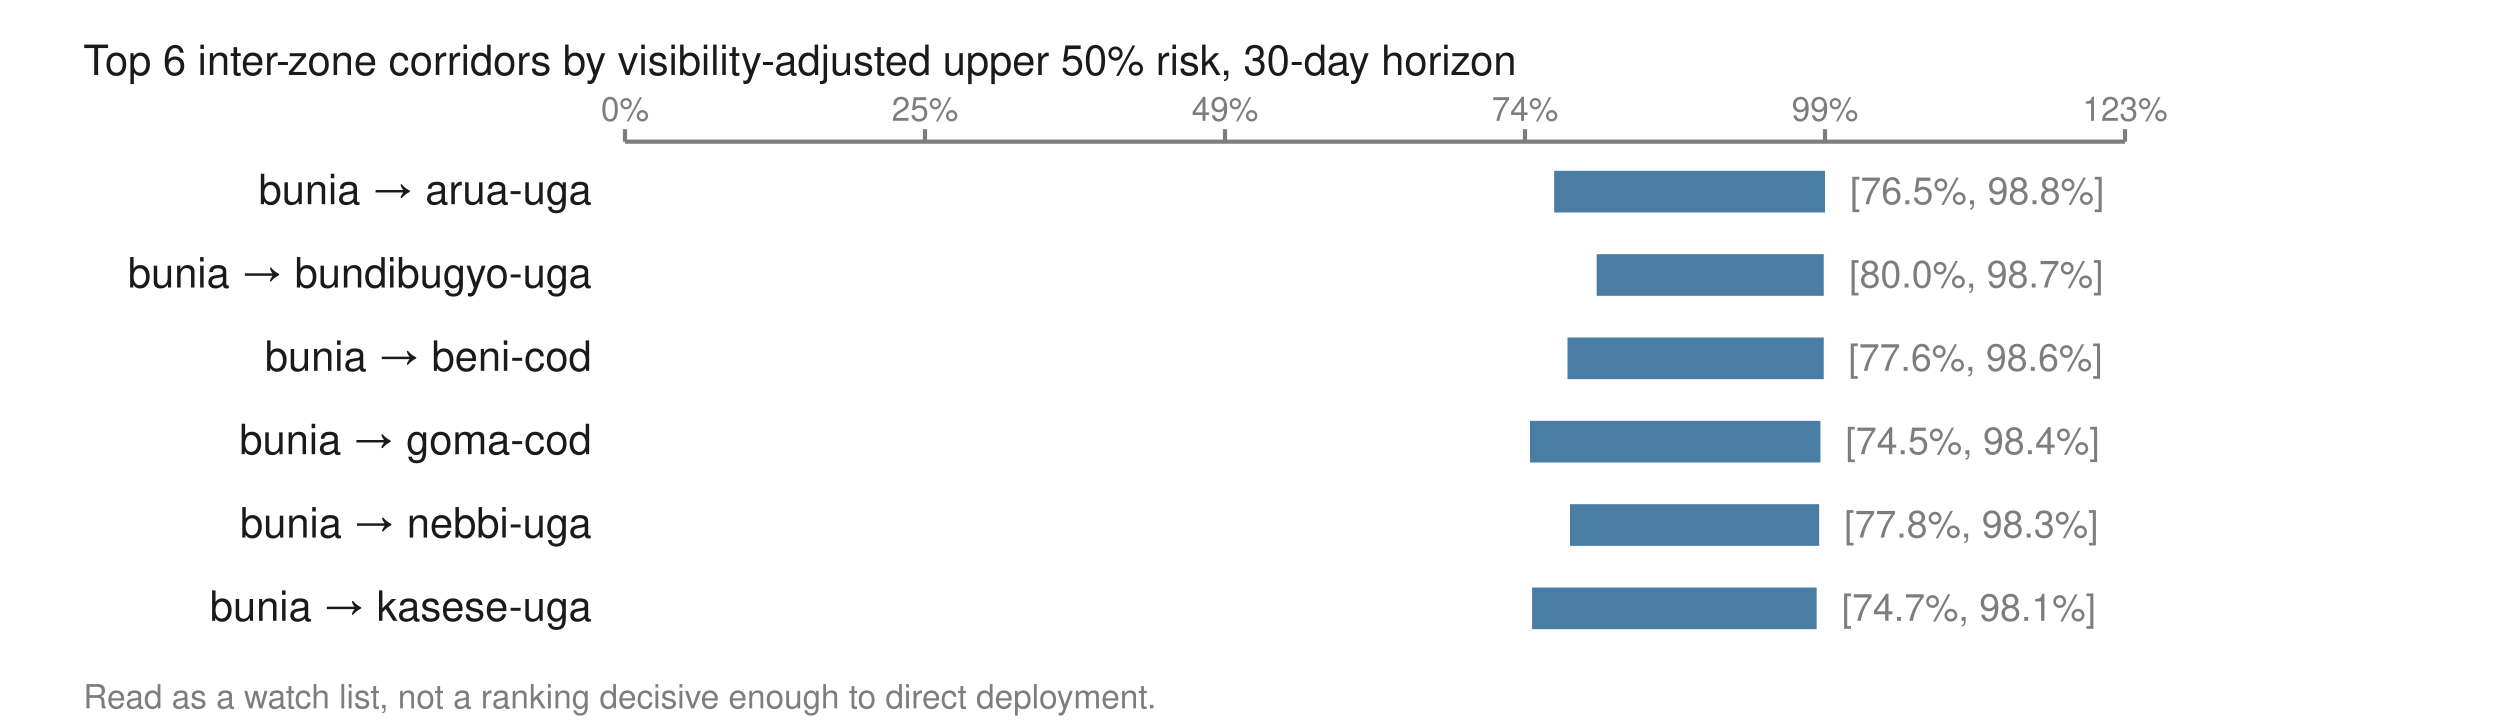
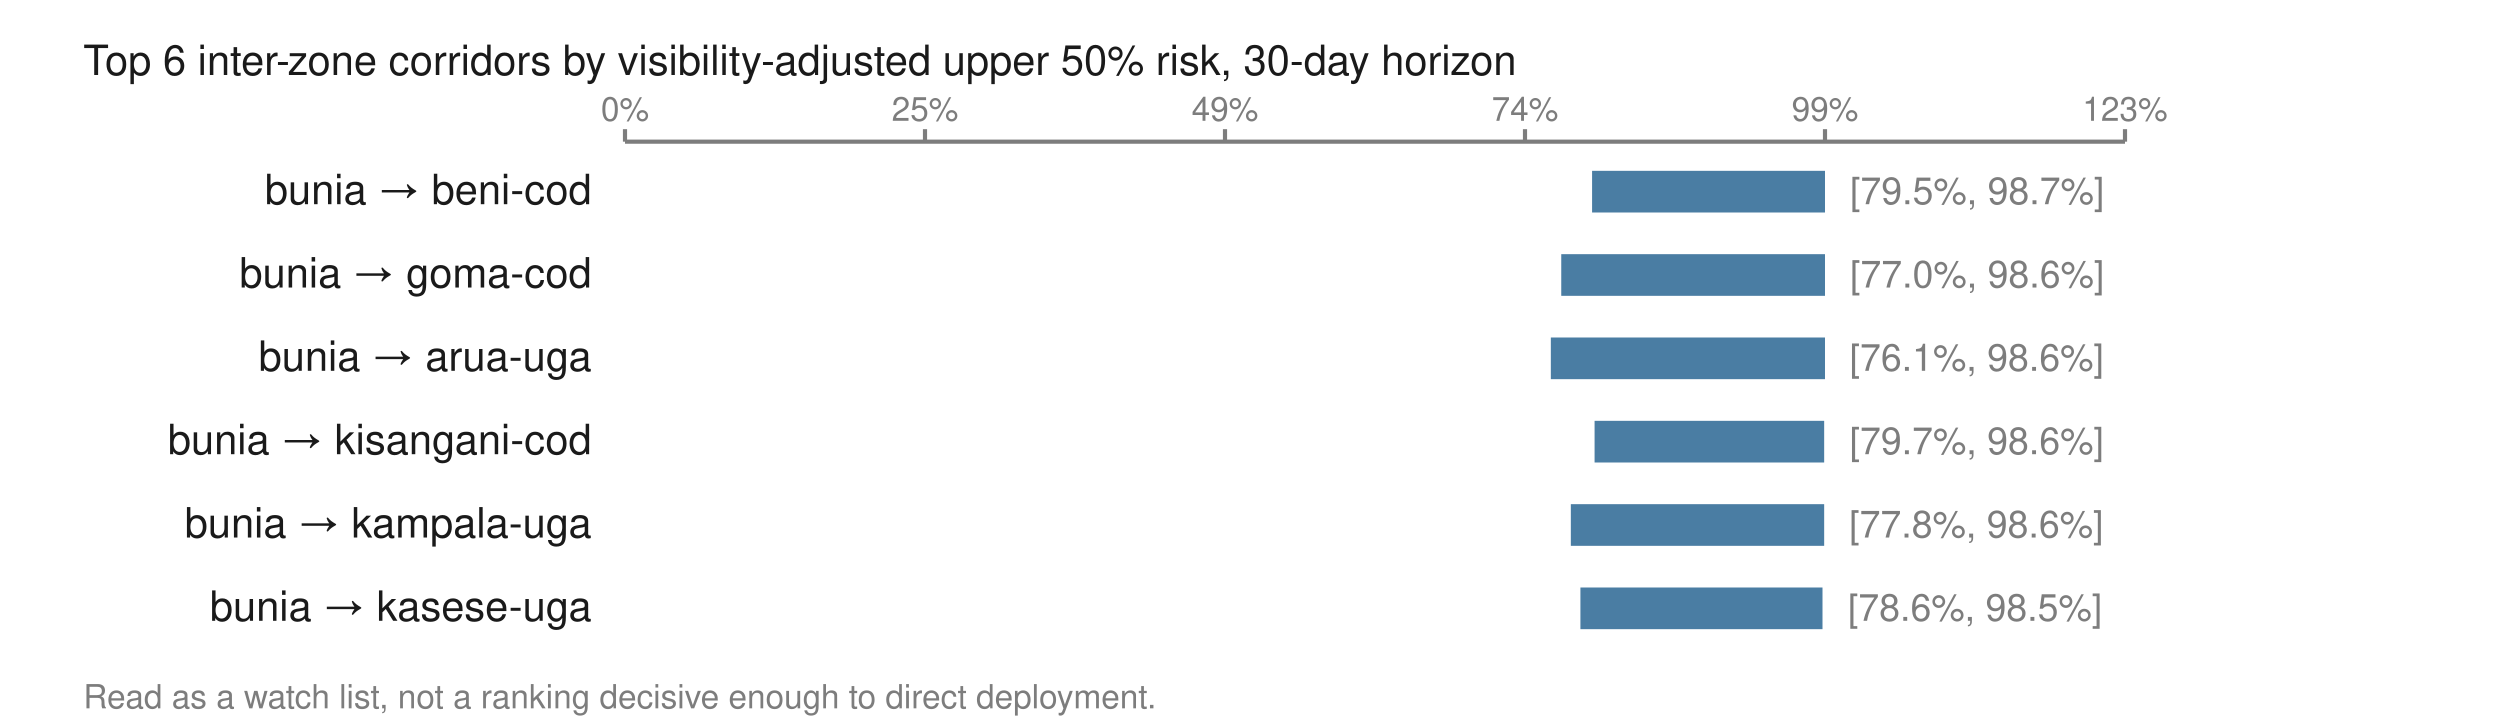
<svg xmlns="http://www.w3.org/2000/svg" viewBox="0 0 600 174" width="600" height="174" role="img" aria-labelledby="t">
  <text x="20.0" y="18.0" font-family="Helvetica,Arial,sans-serif" font-size="10" fill="#1a1a1a" font-weight="normal" text-anchor="start">Top 6 inter-zone corridors by visibility-adjusted upper 50% risk, 30-day horizon</text>
  <line x1="150.0" y1="34.0" x2="510.0" y2="34.0" stroke="#7d7d7d" stroke-width="1" />
  <line x1="150.0" y1="31.0" x2="150.0" y2="34.0" stroke="#7d7d7d" stroke-width="1" />
  <text x="150.0" y="29.0" font-family="Helvetica,Arial,sans-serif" font-size="8" fill="#7d7d7d" font-weight="normal" text-anchor="middle">0%</text>
  <line x1="222.0" y1="31.0" x2="222.0" y2="34.0" stroke="#7d7d7d" stroke-width="1" />
  <text x="222.0" y="29.0" font-family="Helvetica,Arial,sans-serif" font-size="8" fill="#7d7d7d" font-weight="normal" text-anchor="middle">25%</text>
  <line x1="294.0" y1="31.0" x2="294.0" y2="34.0" stroke="#7d7d7d" stroke-width="1" />
  <text x="294.0" y="29.0" font-family="Helvetica,Arial,sans-serif" font-size="8" fill="#7d7d7d" font-weight="normal" text-anchor="middle">49%</text>
  <line x1="366.0" y1="31.0" x2="366.0" y2="34.0" stroke="#7d7d7d" stroke-width="1" />
  <text x="366.0" y="29.0" font-family="Helvetica,Arial,sans-serif" font-size="8" fill="#7d7d7d" font-weight="normal" text-anchor="middle">74%</text>
  <line x1="438.0" y1="31.0" x2="438.0" y2="34.0" stroke="#7d7d7d" stroke-width="1" />
  <text x="438.0" y="29.0" font-family="Helvetica,Arial,sans-serif" font-size="8" fill="#7d7d7d" font-weight="normal" text-anchor="middle">99%</text>
  <line x1="510.0" y1="31.0" x2="510.0" y2="34.0" stroke="#7d7d7d" stroke-width="1" />
  <text x="510.0" y="29.0" font-family="Helvetica,Arial,sans-serif" font-size="8" fill="#7d7d7d" font-weight="normal" text-anchor="middle">123%</text>
-   <text x="142.0" y="49.0" font-family="Helvetica,Arial,sans-serif" font-size="10" fill="#1a1a1a" font-weight="normal" text-anchor="end">bunia → arua-uga</text>
-   <rect x="373.0" y="41.0" width="65.0" height="10.0" fill="#4a7da3" />
-   <text x="444.0" y="49.0" font-family="Helvetica,Arial,sans-serif" font-size="9" fill="#7d7d7d" font-weight="normal" text-anchor="start">[76.5%, 98.8%]</text>
-   <text x="142.0" y="69.0" font-family="Helvetica,Arial,sans-serif" font-size="10" fill="#1a1a1a" font-weight="normal" text-anchor="end">bunia → bundibugyo-uga</text>
-   <rect x="383.2" y="61.0" width="54.5" height="10.0" fill="#4a7da3" />
-   <text x="443.8" y="69.0" font-family="Helvetica,Arial,sans-serif" font-size="9" fill="#7d7d7d" font-weight="normal" text-anchor="start">[80.0%, 98.7%]</text>
-   <text x="142.0" y="89.0" font-family="Helvetica,Arial,sans-serif" font-size="10" fill="#1a1a1a" font-weight="normal" text-anchor="end">bunia → beni-cod</text>
-   <rect x="376.2" y="81.0" width="61.5" height="10.0" fill="#4a7da3" />
-   <text x="443.6" y="89.0" font-family="Helvetica,Arial,sans-serif" font-size="9" fill="#7d7d7d" font-weight="normal" text-anchor="start">[77.6%, 98.6%]</text>
-   <text x="142.0" y="109.0" font-family="Helvetica,Arial,sans-serif" font-size="10" fill="#1a1a1a" font-weight="normal" text-anchor="end">bunia → goma-cod</text>
-   <rect x="367.2" y="101.0" width="69.7" height="10.0" fill="#4a7da3" />
-   <text x="442.9" y="109.0" font-family="Helvetica,Arial,sans-serif" font-size="9" fill="#7d7d7d" font-weight="normal" text-anchor="start">[74.5%, 98.4%]</text>
-   <text x="142.0" y="129.0" font-family="Helvetica,Arial,sans-serif" font-size="10" fill="#1a1a1a" font-weight="normal" text-anchor="end">bunia → nebbi-uga</text>
-   <rect x="376.8" y="121.0" width="59.8" height="10.0" fill="#4a7da3" />
-   <text x="442.6" y="129.0" font-family="Helvetica,Arial,sans-serif" font-size="9" fill="#7d7d7d" font-weight="normal" text-anchor="start">[77.8%, 98.3%]</text>
+   <text x="142.0" y="49.0" font-family="Helvetica,Arial,sans-serif" font-size="10" fill="#1a1a1a" font-weight="normal" text-anchor="end">bunia → beni-cod</text>
+   <rect x="382.1" y="41.0" width="55.9" height="10.0" fill="#4a7da3" />
+   <text x="444.0" y="49.0" font-family="Helvetica,Arial,sans-serif" font-size="9" fill="#7d7d7d" font-weight="normal" text-anchor="start">[79.5%, 98.7%]</text>
+   <text x="142.0" y="69.0" font-family="Helvetica,Arial,sans-serif" font-size="10" fill="#1a1a1a" font-weight="normal" text-anchor="end">bunia → goma-cod</text>
+   <rect x="374.7" y="61.0" width="63.3" height="10.0" fill="#4a7da3" />
+   <text x="444.0" y="69.0" font-family="Helvetica,Arial,sans-serif" font-size="9" fill="#7d7d7d" font-weight="normal" text-anchor="start">[77.0%, 98.6%]</text>
+   <text x="142.0" y="89.0" font-family="Helvetica,Arial,sans-serif" font-size="10" fill="#1a1a1a" font-weight="normal" text-anchor="end">bunia → arua-uga</text>
+   <rect x="372.2" y="81.0" width="65.8" height="10.0" fill="#4a7da3" />
+   <text x="443.9" y="89.0" font-family="Helvetica,Arial,sans-serif" font-size="9" fill="#7d7d7d" font-weight="normal" text-anchor="start">[76.1%, 98.6%]</text>
+   <text x="142.0" y="109.0" font-family="Helvetica,Arial,sans-serif" font-size="10" fill="#1a1a1a" font-weight="normal" text-anchor="end">bunia → kisangani-cod</text>
+   <rect x="382.7" y="101.0" width="55.1" height="10.0" fill="#4a7da3" />
+   <text x="443.9" y="109.0" font-family="Helvetica,Arial,sans-serif" font-size="9" fill="#7d7d7d" font-weight="normal" text-anchor="start">[79.7%, 98.6%]</text>
+   <text x="142.0" y="129.0" font-family="Helvetica,Arial,sans-serif" font-size="10" fill="#1a1a1a" font-weight="normal" text-anchor="end">bunia → kampala-uga</text>
+   <rect x="377.0" y="121.0" width="60.8" height="10.0" fill="#4a7da3" />
+   <text x="443.8" y="129.0" font-family="Helvetica,Arial,sans-serif" font-size="9" fill="#7d7d7d" font-weight="normal" text-anchor="start">[77.8%, 98.6%]</text>
  <text x="142.0" y="149.0" font-family="Helvetica,Arial,sans-serif" font-size="10" fill="#1a1a1a" font-weight="normal" text-anchor="end">bunia → kasese-uga</text>
-   <rect x="367.7" y="141.0" width="68.3" height="10.0" fill="#4a7da3" />
-   <text x="442.0" y="149.0" font-family="Helvetica,Arial,sans-serif" font-size="9" fill="#7d7d7d" font-weight="normal" text-anchor="start">[74.7%, 98.1%]</text>
+   <rect x="379.3" y="141.0" width="58.1" height="10.0" fill="#4a7da3" />
+   <text x="443.5" y="149.0" font-family="Helvetica,Arial,sans-serif" font-size="9" fill="#7d7d7d" font-weight="normal" text-anchor="start">[78.6%, 98.5%]</text>
  <text x="20.0" y="170.0" font-family="Helvetica,Arial,sans-serif" font-size="8" fill="#7d7d7d" font-weight="normal" text-anchor="start">Read as a watch list, not a ranking decisive enough to direct deployment.</text>
</svg>
